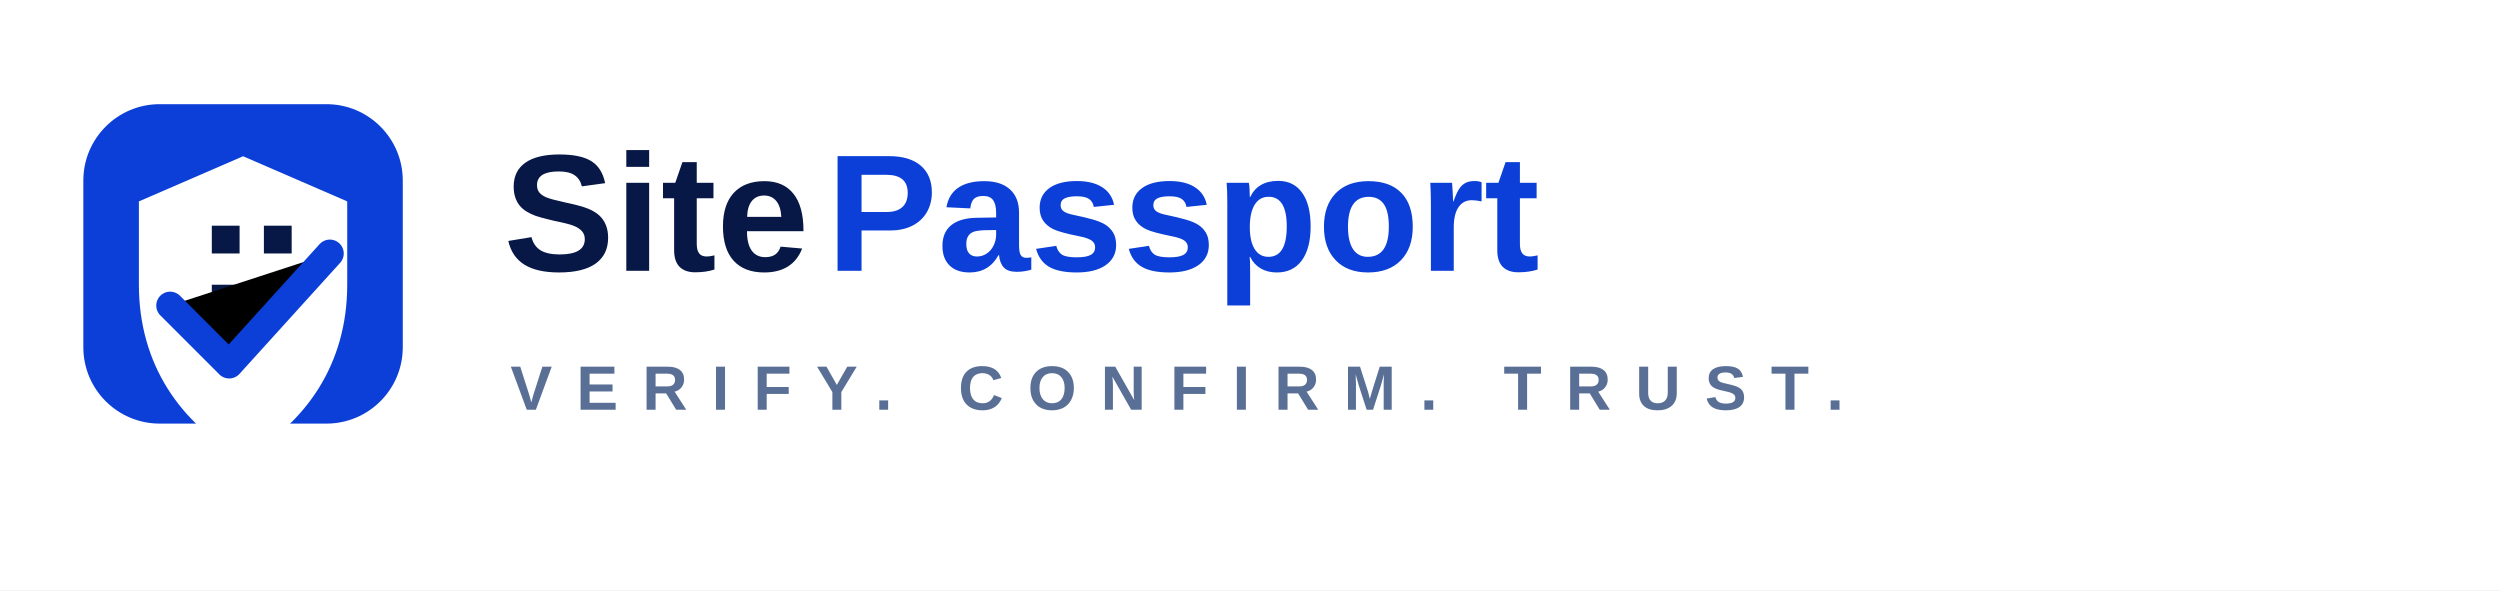
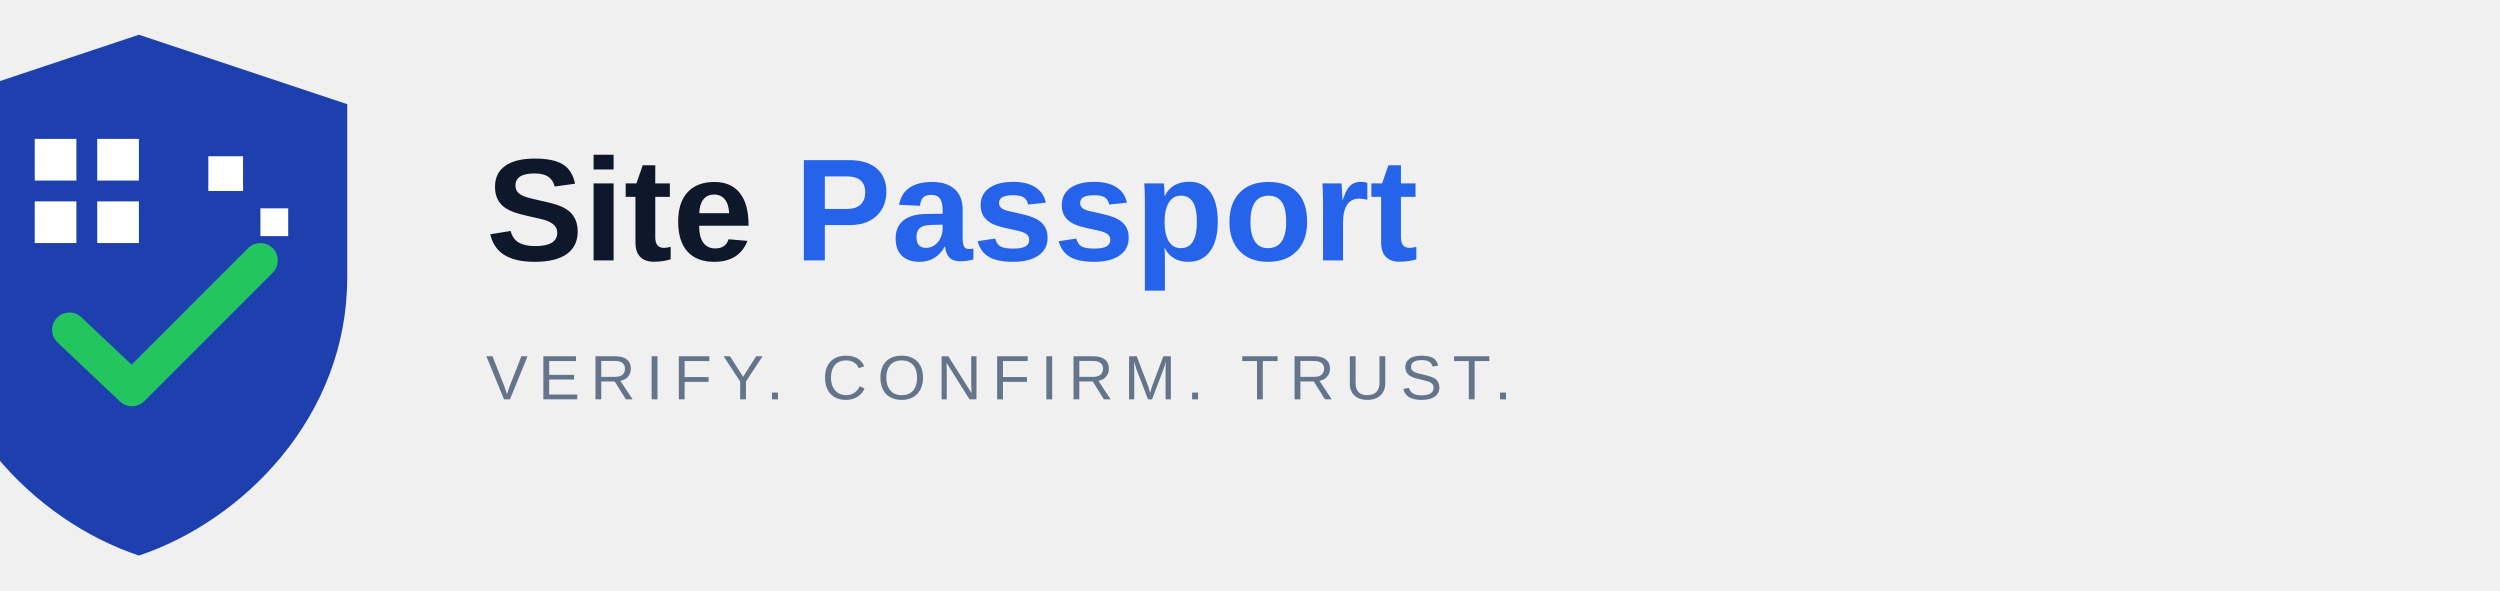
<svg xmlns="http://www.w3.org/2000/svg" width="720" height="170" viewBox="0 0 720 170">
-   <rect x="0" y="0" width="720" height="170" fill="white" />
-   <rect x="24" y="30" width="92" height="92" rx="22" fill="#0B3FD7" />
-   <path d="M70 45L100 58V82C100 105 88 122 70 132C52 122 40 105 40 82V58L70 45Z" fill="white" />
-   <rect x="61" y="65" width="8" height="8" fill="#071847" />
-   <rect x="76" y="65" width="8" height="8" fill="#071847" />
-   <rect x="61" y="82" width="8" height="8" fill="#071847" />
-   <path d="M49 88L66 105L95 73" stroke="#0B3FD7" stroke-width="8" stroke-linecap="round" stroke-linejoin="round" />
-   <text x="145" y="78" font-family="Arial, Helvetica, sans-serif" font-size="48" font-weight="800" fill="#071847">Site</text>
-   <text x="238" y="78" font-family="Arial, Helvetica, sans-serif" font-size="48" font-weight="800" fill="#0B3FD7">Passport</text>
-   <text x="147" y="118" font-family="Arial, Helvetica, sans-serif" font-size="18" font-weight="700" letter-spacing="7" fill="#5A6F96">VERIFY. CONFIRM. TRUST.</text>
+   <path d="M40 10 L100 30 L100 80 C100 120 70 150 40 160 C10 150 -20 120 -20 80 L-20 30 Z" fill="#1e40af" />
+   <rect x="10" y="40" width="12" height="12" fill="#ffffff" />
+   <rect x="28" y="40" width="12" height="12" fill="#ffffff" />
+   <rect x="10" y="58" width="12" height="12" fill="#ffffff" />
+   <rect x="28" y="58" width="12" height="12" fill="#ffffff" />
+   <rect x="60" y="45" width="10" height="10" fill="#ffffff" />
+   <rect x="75" y="60" width="8" height="8" fill="#ffffff" />
+   <path d="M20 95 L38 112 L75 75" stroke="#22c55e" stroke-width="10" stroke-linecap="round" stroke-linejoin="round" fill="none" />
+   <text x="140" y="75" font-family="Arial, sans-serif" font-size="42" font-weight="800">
+     <tspan fill="#0f172a">Site</tspan>
+     <tspan fill="#2563eb">Passport</tspan>
+   </text>
+   <text x="140" y="115" font-family="Arial, sans-serif" font-size="18" letter-spacing="3" fill="#64748b">
+     VERIFY. CONFIRM. TRUST.
+   </text>
</svg>
